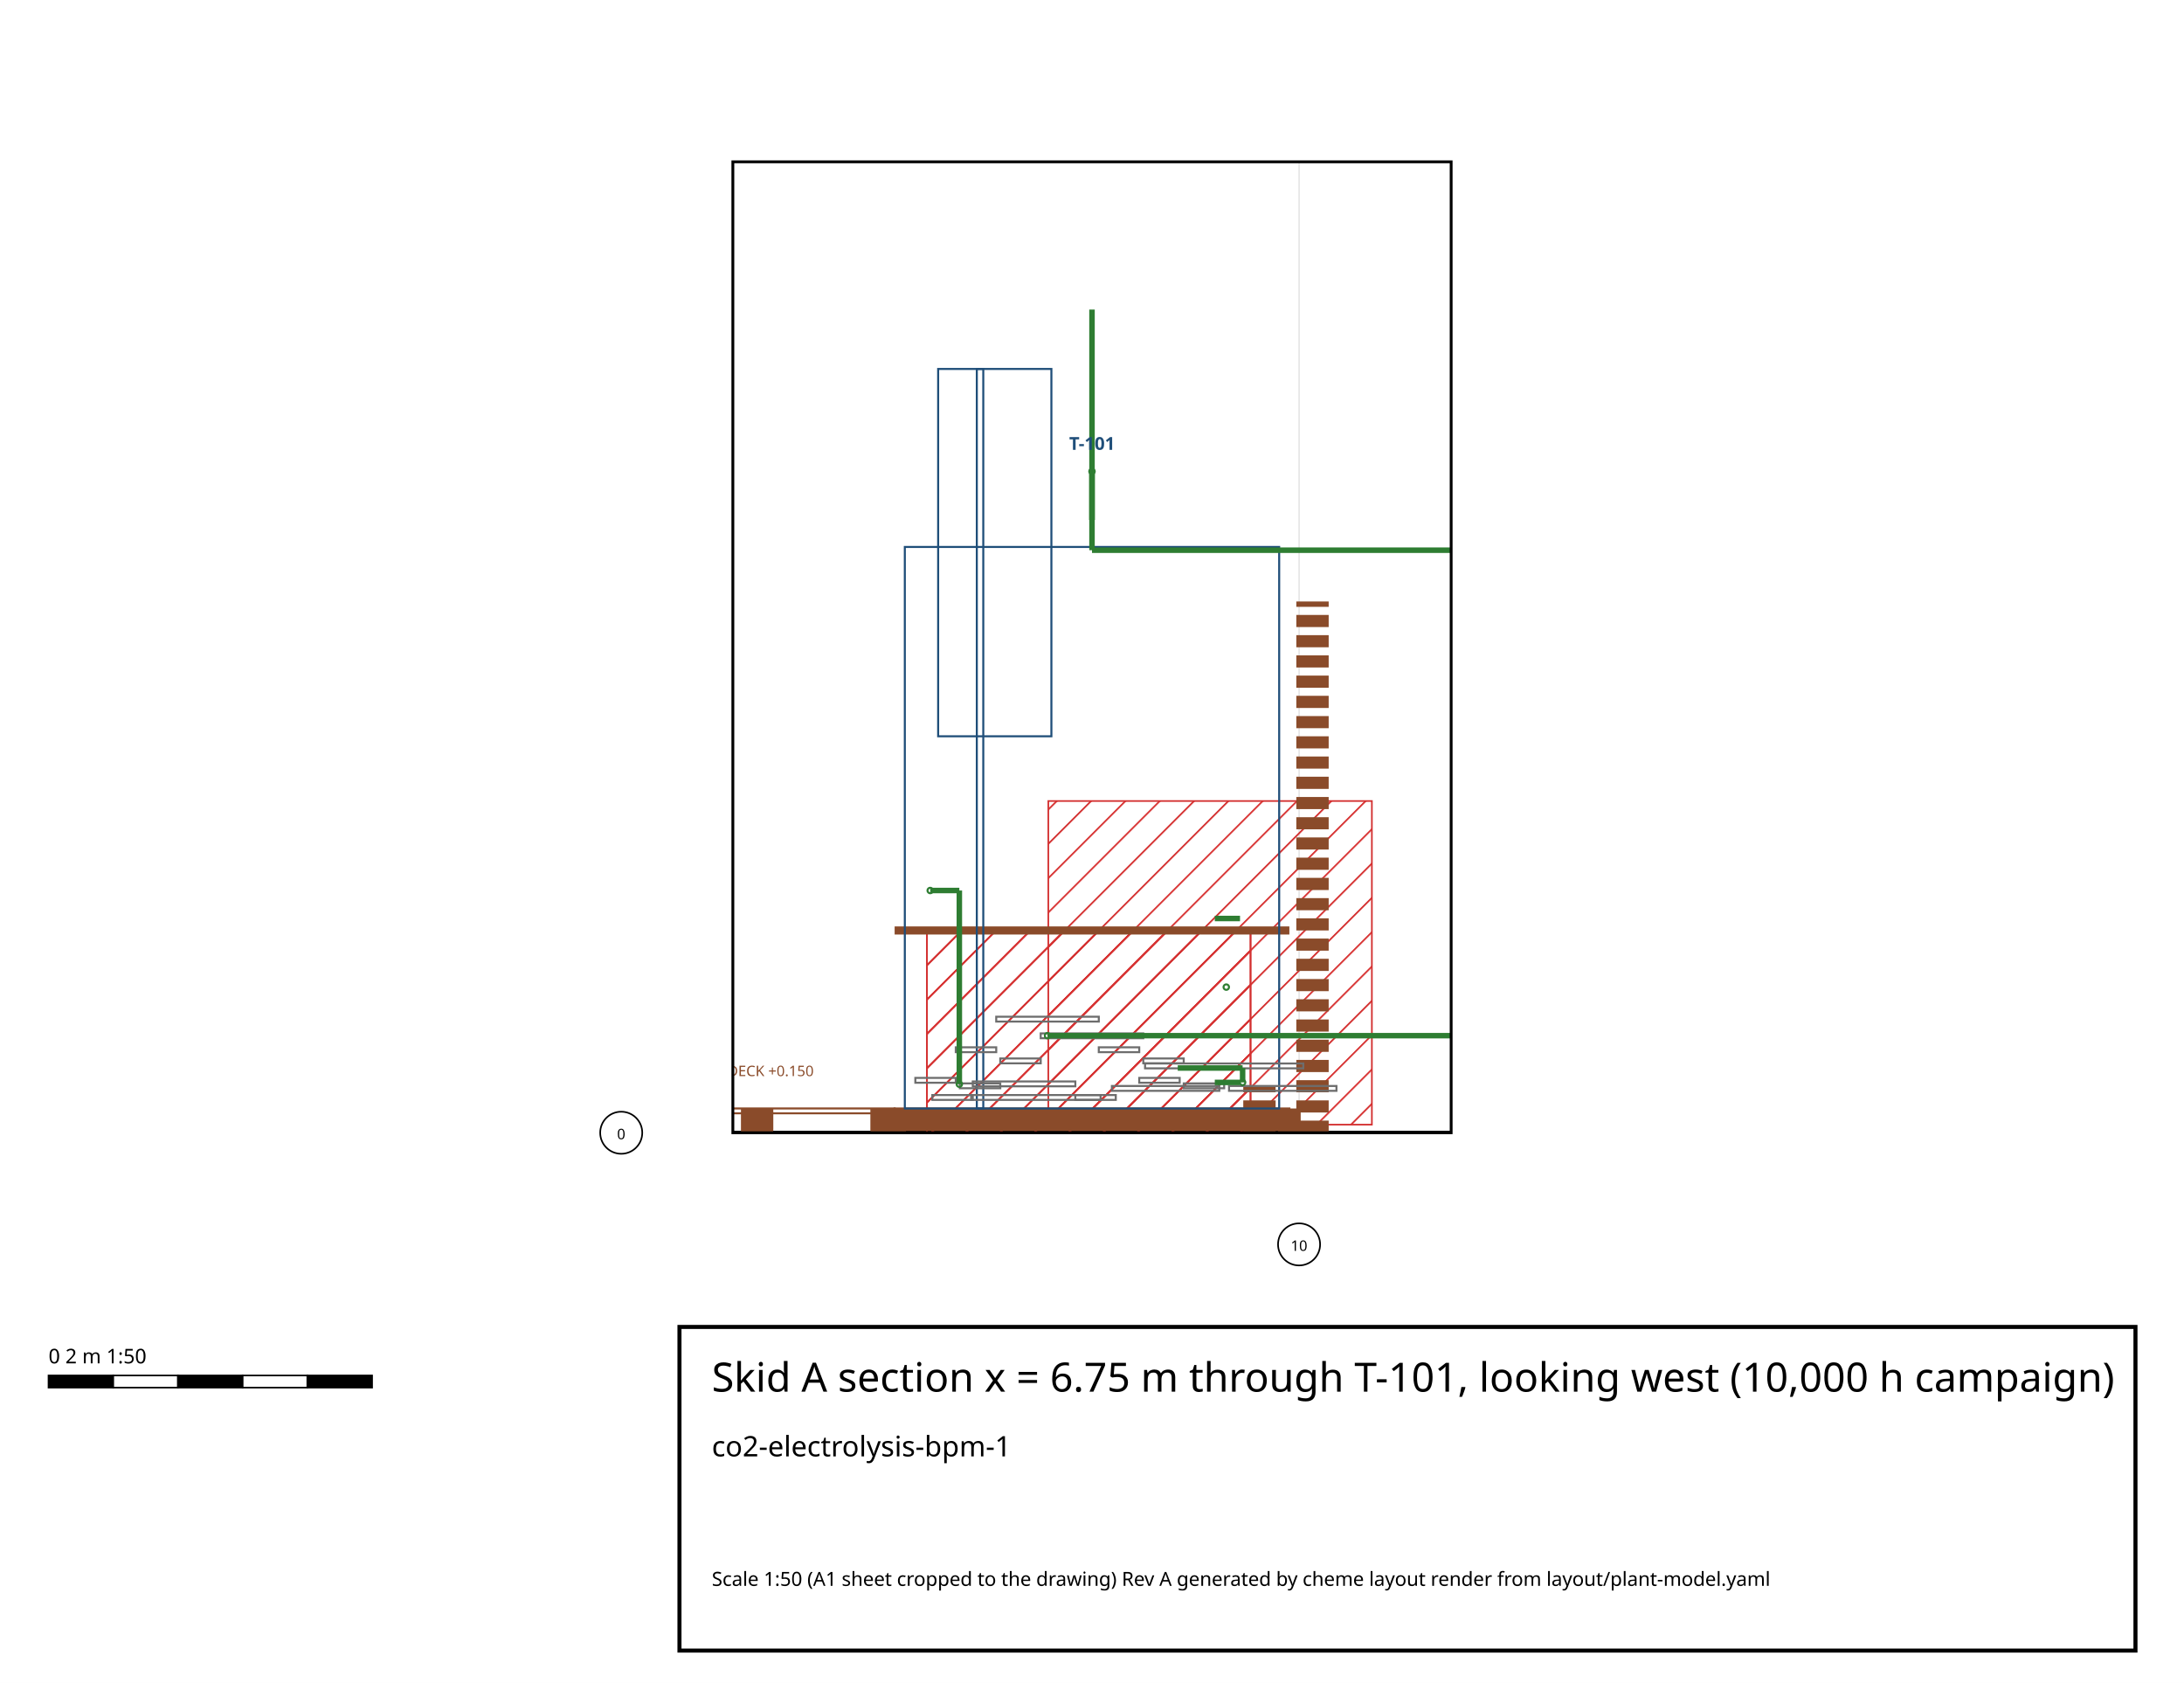
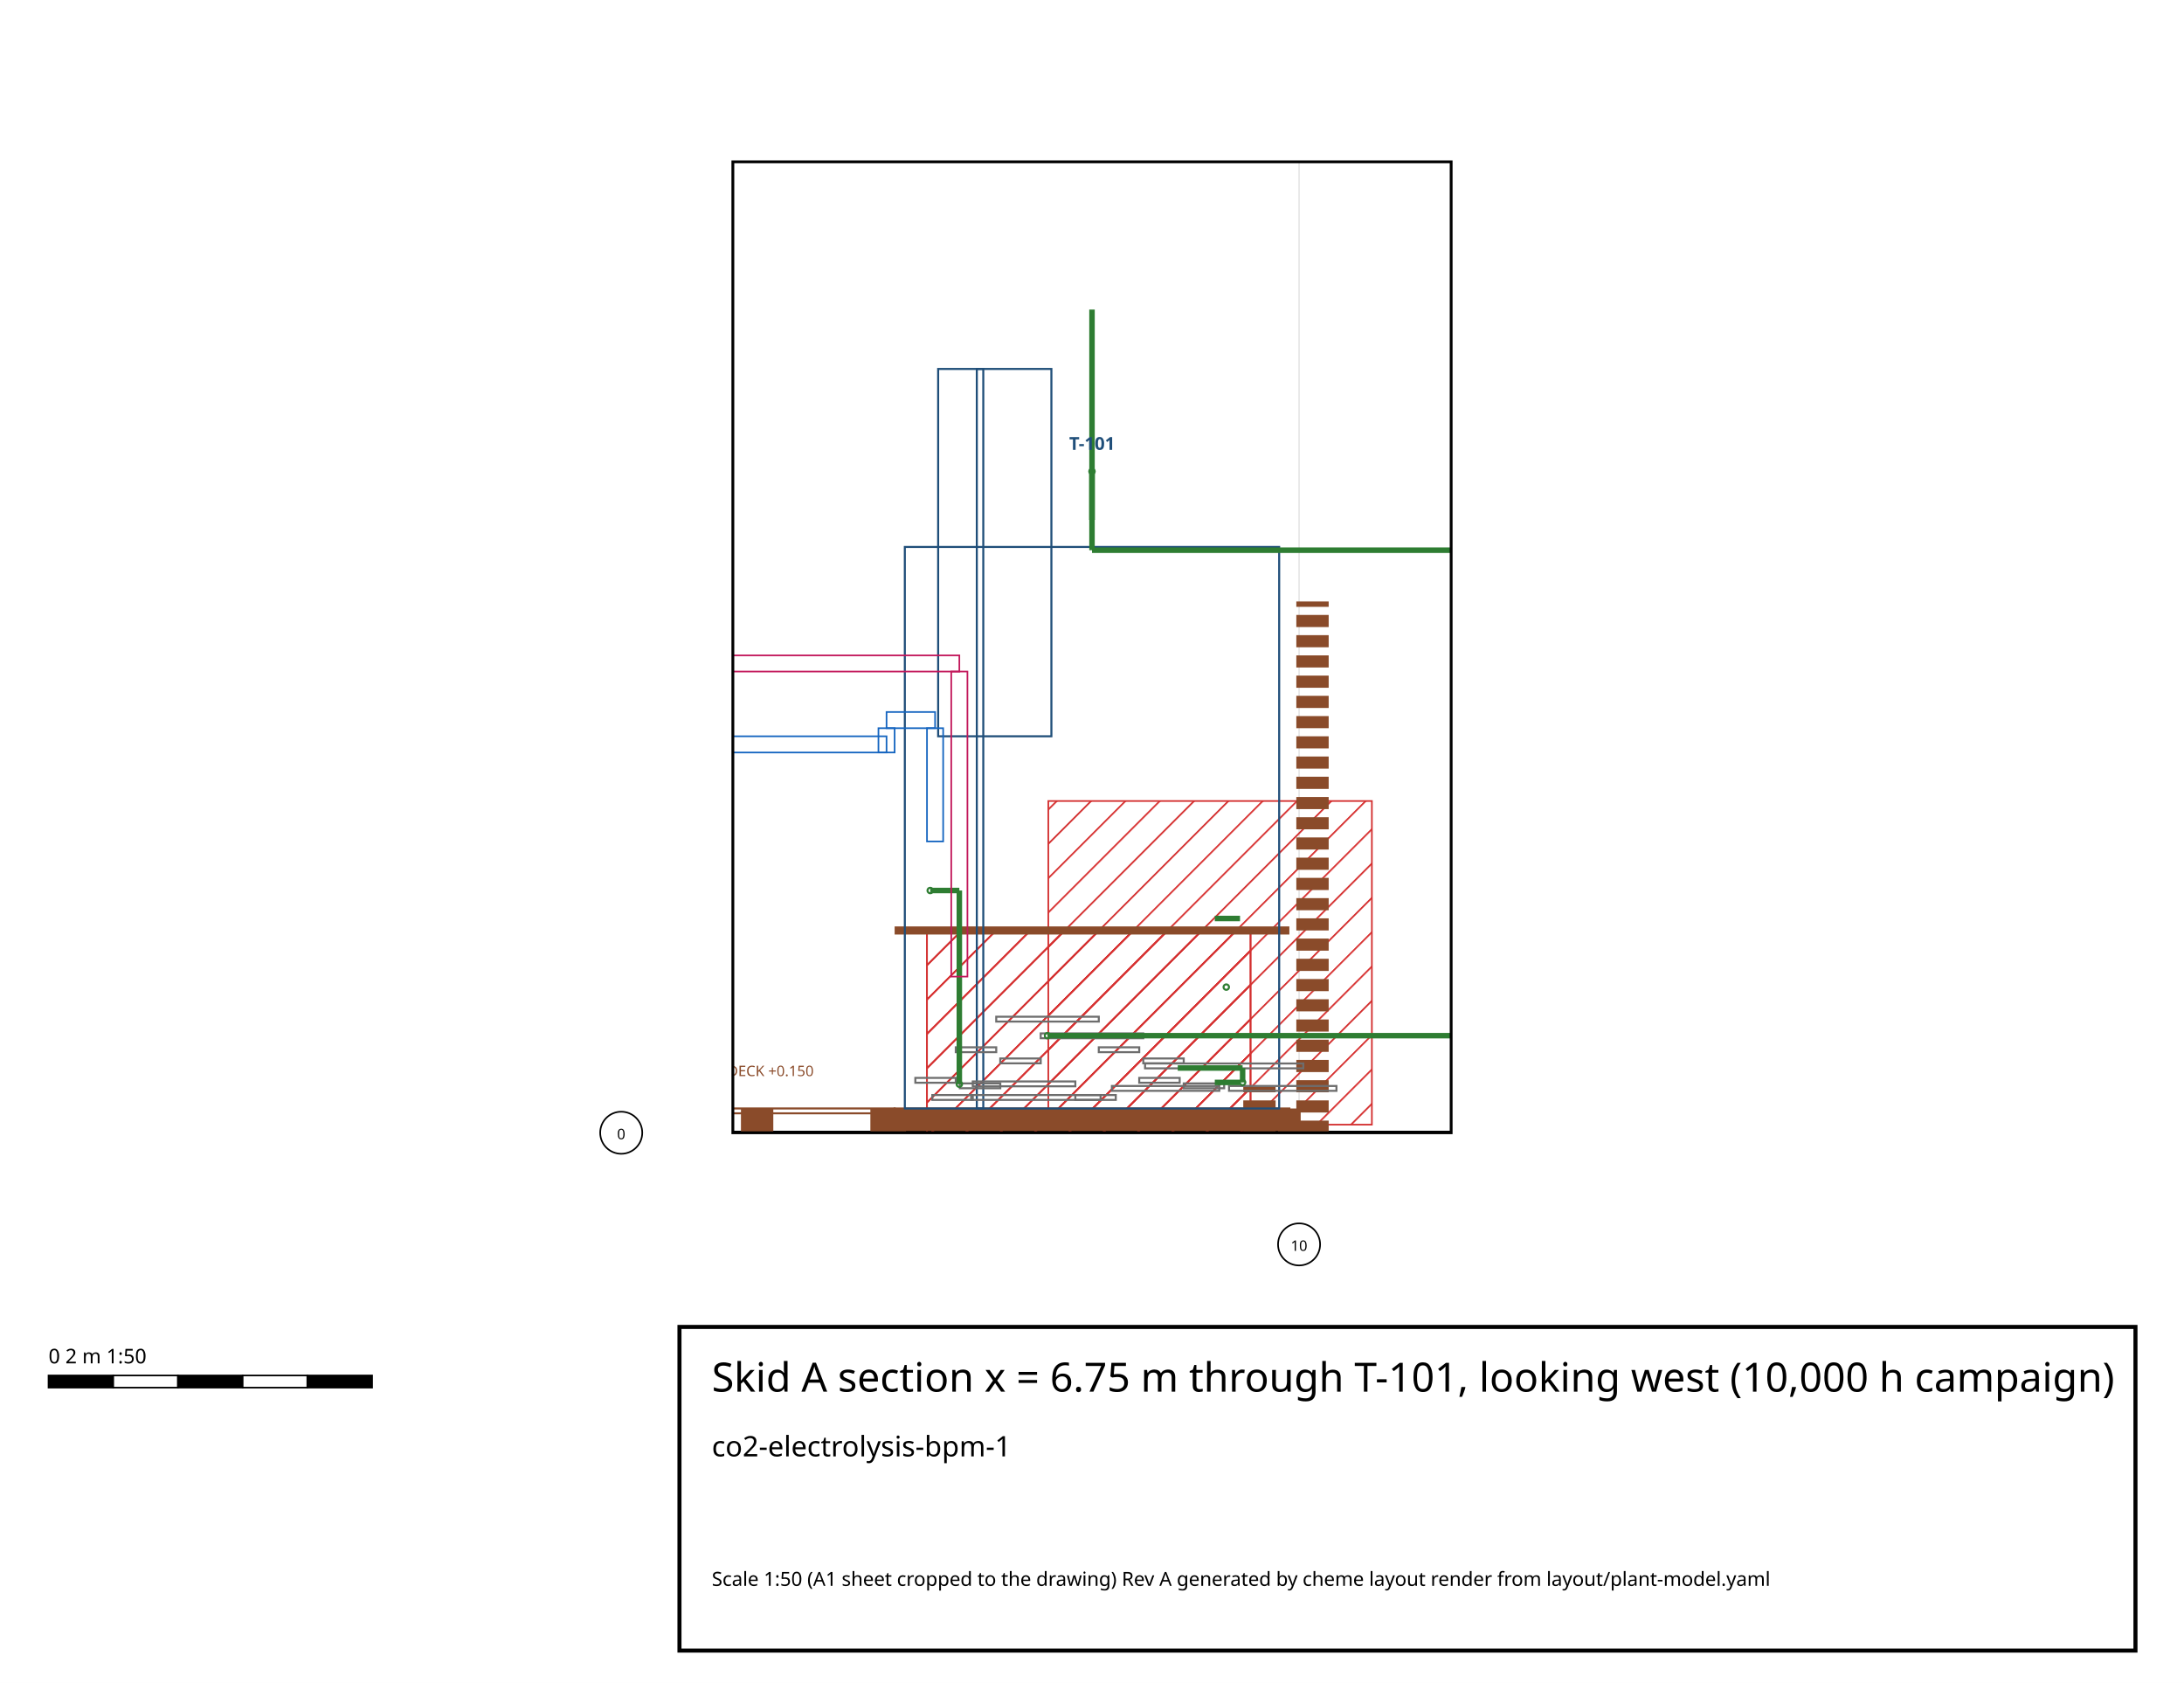
<svg xmlns="http://www.w3.org/2000/svg" width="270.00" height="208.00" viewBox="285.50 202.00 270.00 208.00">
  <defs>
    <pattern id="hatch-hazardous" width="3" height="3" patternUnits="userSpaceOnUse" patternTransform="rotate(45)">
      <line x1="0" y1="0" x2="0" y2="3" stroke="#d32f2f" stroke-width="0.4" />
    </pattern>
    <pattern id="hatch-oxygen_enriched" width="3" height="3" patternUnits="userSpaceOnUse" patternTransform="rotate(45)">
      <line x1="0" y1="0" x2="0" y2="3" stroke="#1976d2" stroke-width="0.4" />
    </pattern>
    <pattern id="hatch-oxygen_deficient" width="3" height="3" patternUnits="userSpaceOnUse" patternTransform="rotate(45)">
      <line x1="0" y1="0" x2="0" y2="3" stroke="#7b1fa2" stroke-width="0.4" />
    </pattern>
    <pattern id="hatch-keep_clear" width="3" height="3" patternUnits="userSpaceOnUse" patternTransform="rotate(45)">
      <line x1="0" y1="0" x2="0" y2="3" stroke="#ef6c00" stroke-width="0.4" />
    </pattern>
    <pattern id="hatch-laydown" width="3" height="3" patternUnits="userSpaceOnUse" patternTransform="rotate(45)">
      <line x1="0" y1="0" x2="0" y2="3" stroke="#8d6e63" stroke-width="0.4" />
    </pattern>
    <pattern id="hatch-maintenance" width="3" height="3" patternUnits="userSpaceOnUse" patternTransform="rotate(45)">
      <line x1="0" y1="0" x2="0" y2="3" stroke="#f9a825" stroke-width="0.4" />
    </pattern>
    <pattern id="hatch-escape" width="3" height="3" patternUnits="userSpaceOnUse" patternTransform="rotate(45)">
      <line x1="0" y1="0" x2="0" y2="3" stroke="#2e7d32" stroke-width="0.4" />
    </pattern>
    <clipPath id="area">
      <rect x="376.10" y="222.00" width="88.80" height="120.00" />
    </clipPath>
  </defs>
  <rect x="285.50" y="202.00" width="270.00" height="208.00" fill="#ffffff" />
  <g id="drawing" clip-path="url(#area)">
    <g id="grid">
      <polyline points="376.10,342.00 464.90,342.00" fill="none" stroke="#000" stroke-width="0.50" stroke-linecap="butt" id="grade" />
      <line x1="446.10" y1="342.00" x2="446.10" y2="222.00" stroke="#e0e0e0" stroke-width="0.15" />
      <line x1="376.10" y1="342.00" x2="464.90" y2="342.00" stroke="#e0e0e0" stroke-width="0.15" />
    </g>
    <g id="areas" />
    <g id="zones">
      <polygon points="400.10,357.20 440.10,357.20 440.10,317.20 400.10,317.20" fill="url(#hatch-hazardous)" stroke="#d32f2f" stroke-width="0.2" id="zone-Z-HAZ-A-0" />
      <polygon points="400.10,357.20 440.10,357.20 440.10,317.20 400.10,317.20" fill="url(#hatch-hazardous)" stroke="#d32f2f" stroke-width="0.2" id="zone-Z-HAZ-A-1" />
      <polygon points="415.10,341.00 455.10,341.00 455.10,301.00 415.10,301.00" fill="url(#hatch-hazardous)" stroke="#d32f2f" stroke-width="0.2" id="zone-Z-HAZ-A-6" />
      <polygon points="246.10,342.00 306.10,342.00 306.10,336.00 246.10,336.00" fill="url(#hatch-crane_pad)" stroke="#ef6c00" stroke-width="0.2" id="zone-CP-A-0" />
    </g>
    <g id="roads" />
    <g id="buildings" />
    <g id="racks">
      <polyline points="351.10,342.00 351.10,286.00" fill="none" stroke="#7a5c3e" stroke-width="6.00" stroke-linecap="butt" />
      <polyline points="321.10,342.00 321.10,286.00" fill="none" stroke="#7a5c3e" stroke-width="6.00" stroke-linecap="butt" />
      <polyline points="351.10,288.00 321.10,288.00" fill="none" stroke="#7a5c3e" stroke-width="4.00" stroke-linecap="butt" />
+       <polyline points="351.10,286.00 351.10,285.00" fill="none" stroke="#7a5c3e" stroke-width="6.00" stroke-linecap="butt" />
+       <polyline points="321.10,286.00 321.10,285.00" fill="none" stroke="#7a5c3e" stroke-width="6.00" stroke-linecap="butt" />
+       <polyline points="351.10,287.00 321.10,287.00" fill="none" stroke="#7a5c3e" stroke-width="4.00" stroke-linecap="butt" />
    </g>
    <g id="structures">
      <polyline points="441.20,342.00 441.20,336.34" fill="none" stroke="#8a4b2a" stroke-width="4.00" stroke-linecap="butt" stroke-dasharray="1.5,1" />
      <polyline points="441.20,334.34 441.20,334.34" fill="none" stroke="#8a4b2a" stroke-width="4.00" stroke-linecap="butt" stroke-dasharray="1.5,1" />
      <polyline points="447.76,342.00 447.76,276.34" fill="none" stroke="#8a4b2a" stroke-width="4.00" stroke-linecap="butt" stroke-dasharray="1.5,1" />
      <polyline points="447.76,274.34 447.76,274.34" fill="none" stroke="#8a4b2a" stroke-width="4.00" stroke-linecap="butt" stroke-dasharray="1.5,1" />
      <polyline points="396.10,342.00 396.10,339.00" fill="none" stroke="#8a4b2a" stroke-width="2.80" stroke-linecap="butt" />
      <polyline points="444.90,342.00 444.90,339.00" fill="none" stroke="#8a4b2a" stroke-width="2.80" stroke-linecap="butt" />
      <polyline points="396.10,340.40 396.10,340.40" fill="none" stroke="#8a4b2a" stroke-width="2.80" stroke-linecap="butt" />
      <polyline points="444.90,340.40 444.90,340.40" fill="none" stroke="#8a4b2a" stroke-width="2.80" stroke-linecap="butt" />
      <polyline points="396.10,340.40 444.90,340.40" fill="none" stroke="#8a4b2a" stroke-width="2.80" stroke-linecap="butt" />
      <polygon points="396.10,339.60 444.90,339.60 444.90,339.00 396.10,339.00" fill="none" stroke="#8a4b2a" stroke-width="0.25" />
      <polyline points="396.10,317.00 396.10,317.00" fill="none" stroke="#8a4b2a" stroke-width="1.00" stroke-linecap="butt" />
      <polyline points="396.10,317.00 396.10,317.00" fill="none" stroke="#8a4b2a" stroke-width="1.00" stroke-linecap="butt" />
      <polyline points="444.90,317.00 444.90,317.00" fill="none" stroke="#8a4b2a" stroke-width="1.00" stroke-linecap="butt" />
      <polyline points="444.90,317.00 396.10,317.00" fill="none" stroke="#8a4b2a" stroke-width="1.00" stroke-linecap="butt" />
      <polyline points="395.10,342.00 395.10,339.00" fill="none" stroke="#8a4b2a" stroke-width="4.00" stroke-linecap="butt" />
      <polyline points="379.10,342.00 379.10,339.00" fill="none" stroke="#8a4b2a" stroke-width="4.00" stroke-linecap="butt" />
      <polygon points="360.10,339.60 396.10,339.60 396.10,339.00 360.10,339.00" fill="none" stroke="#8a4b2a" stroke-width="0.25" />
      <polygon points="360.10,342.60 396.10,342.60 396.10,342.00 360.10,342.00" fill="none" stroke="#8a4b2a" stroke-width="0.25" />
    </g>
    <g id="equipment">
      <g id="equipment-T-101">
        <polygon points="397.36,339.00 443.64,339.00 443.64,269.60 397.36,269.60" fill="none" stroke="#1f4e79" stroke-width="0.25" />
        <polygon points="406.26,339.00 407.06,339.00 407.06,247.60 406.26,247.60" fill="none" stroke="#1f4e79" stroke-width="0.25" />
        <polygon points="401.48,293.00 415.48,293.00 415.48,247.60 401.48,247.60" fill="none" stroke="#1f4e79" stroke-width="0.25" />
      </g>
    </g>
    <g id="platforms">
      <polygon points="414.16,330.32 426.84,330.32 426.84,329.72 414.16,329.72" fill="none" stroke="#6d6d6d" stroke-width="0.25" />
      <polygon points="404.16,336.50 409.16,336.50 409.16,335.90 404.16,335.90" fill="none" stroke="#6d6d6d" stroke-width="0.25" />
      <polygon points="409.16,333.42 414.16,333.42 414.16,332.82 409.16,332.82" fill="none" stroke="#6d6d6d" stroke-width="0.25" />
      <polygon points="431.84,336.50 436.84,336.50 436.84,335.90 431.84,335.90" fill="none" stroke="#6d6d6d" stroke-width="0.25" />
      <polygon points="426.84,333.42 431.84,333.42 431.84,332.82 426.84,332.82" fill="none" stroke="#6d6d6d" stroke-width="0.25" />
      <polygon points="405.56,337.94 421.56,337.94 421.56,337.34 405.56,337.34" fill="none" stroke="#6d6d6d" stroke-width="0.25" />
      <polygon points="405.76,336.26 418.44,336.26 418.44,335.66 405.76,335.66" fill="none" stroke="#6d6d6d" stroke-width="0.25" />
      <polygon points="400.76,337.94 405.76,337.94 405.76,337.34 400.76,337.34" fill="none" stroke="#6d6d6d" stroke-width="0.25" />
      <polygon points="418.44,337.94 423.44,337.94 423.44,337.34 418.44,337.34" fill="none" stroke="#6d6d6d" stroke-width="0.25" />
      <polygon points="408.66,328.26 421.34,328.26 421.34,327.66 408.66,327.66" fill="none" stroke="#6d6d6d" stroke-width="0.25" />
      <polygon points="426.34,335.82 431.34,335.82 431.34,335.22 426.34,335.22" fill="none" stroke="#6d6d6d" stroke-width="0.25" />
      <polygon points="421.34,332.04 426.34,332.04 426.34,331.44 421.34,331.44" fill="none" stroke="#6d6d6d" stroke-width="0.25" />
      <polygon points="398.66,335.82 403.66,335.82 403.66,335.22 398.66,335.22" fill="none" stroke="#6d6d6d" stroke-width="0.25" />
      <polygon points="403.66,332.04 408.66,332.04 408.66,331.44 403.66,331.44" fill="none" stroke="#6d6d6d" stroke-width="0.25" />
      <polygon points="427.06,334.04 446.62,334.04 446.62,333.44 427.06,333.44" fill="none" stroke="#6d6d6d" stroke-width="0.25" />
      <polygon points="437.44,336.82 450.72,336.82 450.72,336.22 437.44,336.22" fill="none" stroke="#6d6d6d" stroke-width="0.25" />
      <polygon points="422.96,336.82 436.24,336.82 436.24,336.22 422.96,336.22" fill="none" stroke="#6d6d6d" stroke-width="0.25" />
    </g>
    <g id="pipes">
      <g id="pipe-P-01/Line_AN101_S1" data-line="AN-101">
        <circle cx="400.50" cy="312.06" r="0.34" fill="none" stroke="#2e7d32" stroke-width="0.25" />
        <polyline points="400.50,312.06 404.10,312.06" fill="none" stroke="#2e7d32" stroke-width="0.68" stroke-linecap="butt" />
        <polyline points="404.10,312.06 404.10,336.00" fill="none" stroke="#2e7d32" stroke-width="0.68" stroke-linecap="butt" />
        <circle cx="404.10" cy="336.00" r="0.34" fill="none" stroke="#2e7d32" stroke-width="0.25" />
      </g>
      <g id="pipe-P-01/Line_AN104_S4" data-line="AN-104">
        <circle cx="415.00" cy="330.00" r="0.34" fill="none" stroke="#2e7d32" stroke-width="0.25" />
        <polyline points="415.00,330.00 475.00,330.00" fill="none" stroke="#2e7d32" stroke-width="0.68" stroke-linecap="butt" />
        <polyline points="475.00,330.00 475.00,270.00" fill="none" stroke="#2e7d32" stroke-width="0.68" stroke-linecap="butt" />
        <polyline points="475.00,270.00 420.50,270.00" fill="none" stroke="#2e7d32" stroke-width="0.68" stroke-linecap="butt" />
        <polyline points="420.50,270.00 420.50,260.26" fill="none" stroke="#2e7d32" stroke-width="0.68" stroke-linecap="butt" />
        <circle cx="420.50" cy="260.26" r="0.34" fill="none" stroke="#2e7d32" stroke-width="0.25" />
        <polyline points="420.50,260.26 420.50,266.26" fill="none" stroke="#2e7d32" stroke-width="0.68" stroke-linecap="butt" />
      </g>
      <g id="pipe-P-01/Line_KOH101_S1" data-line="KOH-101">
        <circle cx="437.10" cy="324.00" r="0.34" fill="none" stroke="#2e7d32" stroke-width="0.25" />
        <polyline points="438.80,315.52 435.68,315.52" fill="none" stroke="#2e7d32" stroke-width="0.68" stroke-linecap="butt" />
      </g>
      <g id="pipe-P-01/Line_O2V101_S1" data-line="O2V-101">
        <polyline points="420.50,266.26 420.50,240.26" fill="none" stroke="#2e7d32" stroke-width="0.68" stroke-linecap="butt" />
      </g>
      <g id="pipe-P-01/Line_SP101_S1" data-line="SP-101">
        <polyline points="435.68,335.78 438.80,335.78" fill="none" stroke="#2e7d32" stroke-width="0.68" stroke-linecap="butt" />
        <circle cx="439.12" cy="335.78" r="0.34" fill="none" stroke="#2e7d32" stroke-width="0.25" />
        <polyline points="439.12,335.78 439.12,334.00" fill="none" stroke="#2e7d32" stroke-width="0.68" stroke-linecap="butt" />
        <polyline points="439.12,334.00 431.10,334.00" fill="none" stroke="#2e7d32" stroke-width="0.68" stroke-linecap="butt" />
      </g>
    </g>
-     <g id="trays" />
+     <g id="trays">
+       <g id="tray-PT-PR-1-1" data-system="power">
+         <polygon points="341.10,285.00 343.10,285.00 343.10,283.00 341.10,283.00" fill="none" stroke="#c2185b" stroke-width="0.2" />
+       </g>
+       <g id="tray-IT-PR-1-1" data-system="instrument">
+         <polygon points="329.10,285.00 331.10,285.00 331.10,283.00 329.10,283.00" fill="none" stroke="#1565c0" stroke-width="0.2" />
+       </g>
+       <g id="tray-PT-M-P-101" data-system="power">
+         <polygon points="342.10,285.00 404.10,285.00 404.10,283.00 342.10,283.00" fill="none" stroke="#c2185b" stroke-width="0.2" />
+         <polygon points="403.10,322.70 405.10,322.70 405.10,285.00 403.10,285.00" fill="none" stroke="#c2185b" stroke-width="0.2" />
+       </g>
+       <g id="tray-IT-JB-101" data-system="instrument">
+         <polygon points="330.10,285.00 340.10,285.00 340.10,283.00 330.10,283.00" fill="none" stroke="#1565c0" stroke-width="0.2" />
+         <polygon points="339.10,295.00 341.10,295.00 341.10,285.00 339.10,285.00" fill="none" stroke="#1565c0" stroke-width="0.2" />
+         <polygon points="340.10,295.00 395.10,295.00 395.10,293.00 340.10,293.00" fill="none" stroke="#1565c0" stroke-width="0.2" />
+         <polygon points="394.10,295.00 396.10,295.00 396.10,292.00 394.10,292.00" fill="none" stroke="#1565c0" stroke-width="0.2" />
+         <polygon points="395.10,292.00 401.10,292.00 401.10,290.00 395.10,290.00" fill="none" stroke="#1565c0" stroke-width="0.2" />
+         <polygon points="400.10,306.00 402.10,306.00 402.10,292.00 400.10,292.00" fill="none" stroke="#1565c0" stroke-width="0.2" />
+       </g>
+     </g>
    <g id="ducts" />
    <g id="inline" />
    <g id="labels">
      <text x="336.10" y="280.00" font-size="1.8" font-family="sans-serif" text-anchor="start" fill="#7a5c3e">PR-1 +2.800</text>
      <text x="386.10" y="335.00" font-size="1.8" font-family="sans-serif" text-anchor="end" fill="#8a4b2a">DECK +0.150</text>
      <text x="420.51" y="257.60" font-size="2.2" font-family="sans-serif" text-anchor="middle" fill="#1f4e79" font-weight="bold">T-101</text>
    </g>
  </g>
  <rect x="376.10" y="222.00" width="88.80" height="120.00" fill="none" stroke="#000" stroke-width="0.35" />
  <g class="bubble" transform="translate(0.00,9.80)">
    <circle cx="446.10" cy="346.00" r="2.6" fill="#fff" stroke="#000" stroke-width="0.2" />
    <text x="446.10" y="346.80" font-size="1.8" font-family="sans-serif" text-anchor="middle">10</text>
  </g>
  <g class="bubble" transform="translate(-9.80,0.00)">
    <circle cx="372.10" cy="342.00" r="2.6" fill="#fff" stroke="#000" stroke-width="0.2" />
    <text x="372.10" y="342.80" font-size="1.8" font-family="sans-serif" text-anchor="middle">0</text>
  </g>
  <g id="scale-bar" transform="translate(276.50,-168.00)">
    <rect x="15.00" y="540.00" width="8.00" height="1.5" fill="#000" stroke="#000" stroke-width="0.2" />
    <rect x="23.00" y="540.00" width="8.00" height="1.5" fill="#fff" stroke="#000" stroke-width="0.2" />
    <rect x="31.00" y="540.00" width="8.00" height="1.5" fill="#000" stroke="#000" stroke-width="0.2" />
    <rect x="39.00" y="540.00" width="8.00" height="1.5" fill="#fff" stroke="#000" stroke-width="0.2" />
    <rect x="47.00" y="540.00" width="8.00" height="1.5" fill="#000" stroke="#000" stroke-width="0.2" />
    <text x="15.00" y="538.50" font-size="2.5" font-family="sans-serif">0      2 m    1:50</text>
  </g>
  <g id="title-block" transform="translate(-281.50,-178.00)">
    <rect x="651.0" y="544.0" width="180" height="40.0" fill="#fff" stroke="#000" stroke-width="0.5" />
    <text x="655.0" y="552.0" font-size="5" font-family="sans-serif">Skid A section x = 6.75 m through T-101, looking west (10,000 h campaign)</text>
    <text x="655.0" y="560.0" font-size="3.5" font-family="sans-serif">co2-electrolysis-bpm-1</text>
    <text x="655.0" y="568.0" font-size="2.8" font-family="sans-serif" />
    <text x="655.0" y="576.0" font-size="2.4" font-family="sans-serif">Scale 1:50 (A1 sheet cropped to the drawing)   Rev A   generated by cheme layout render from layout/plant-model.yaml</text>
  </g>
</svg>
